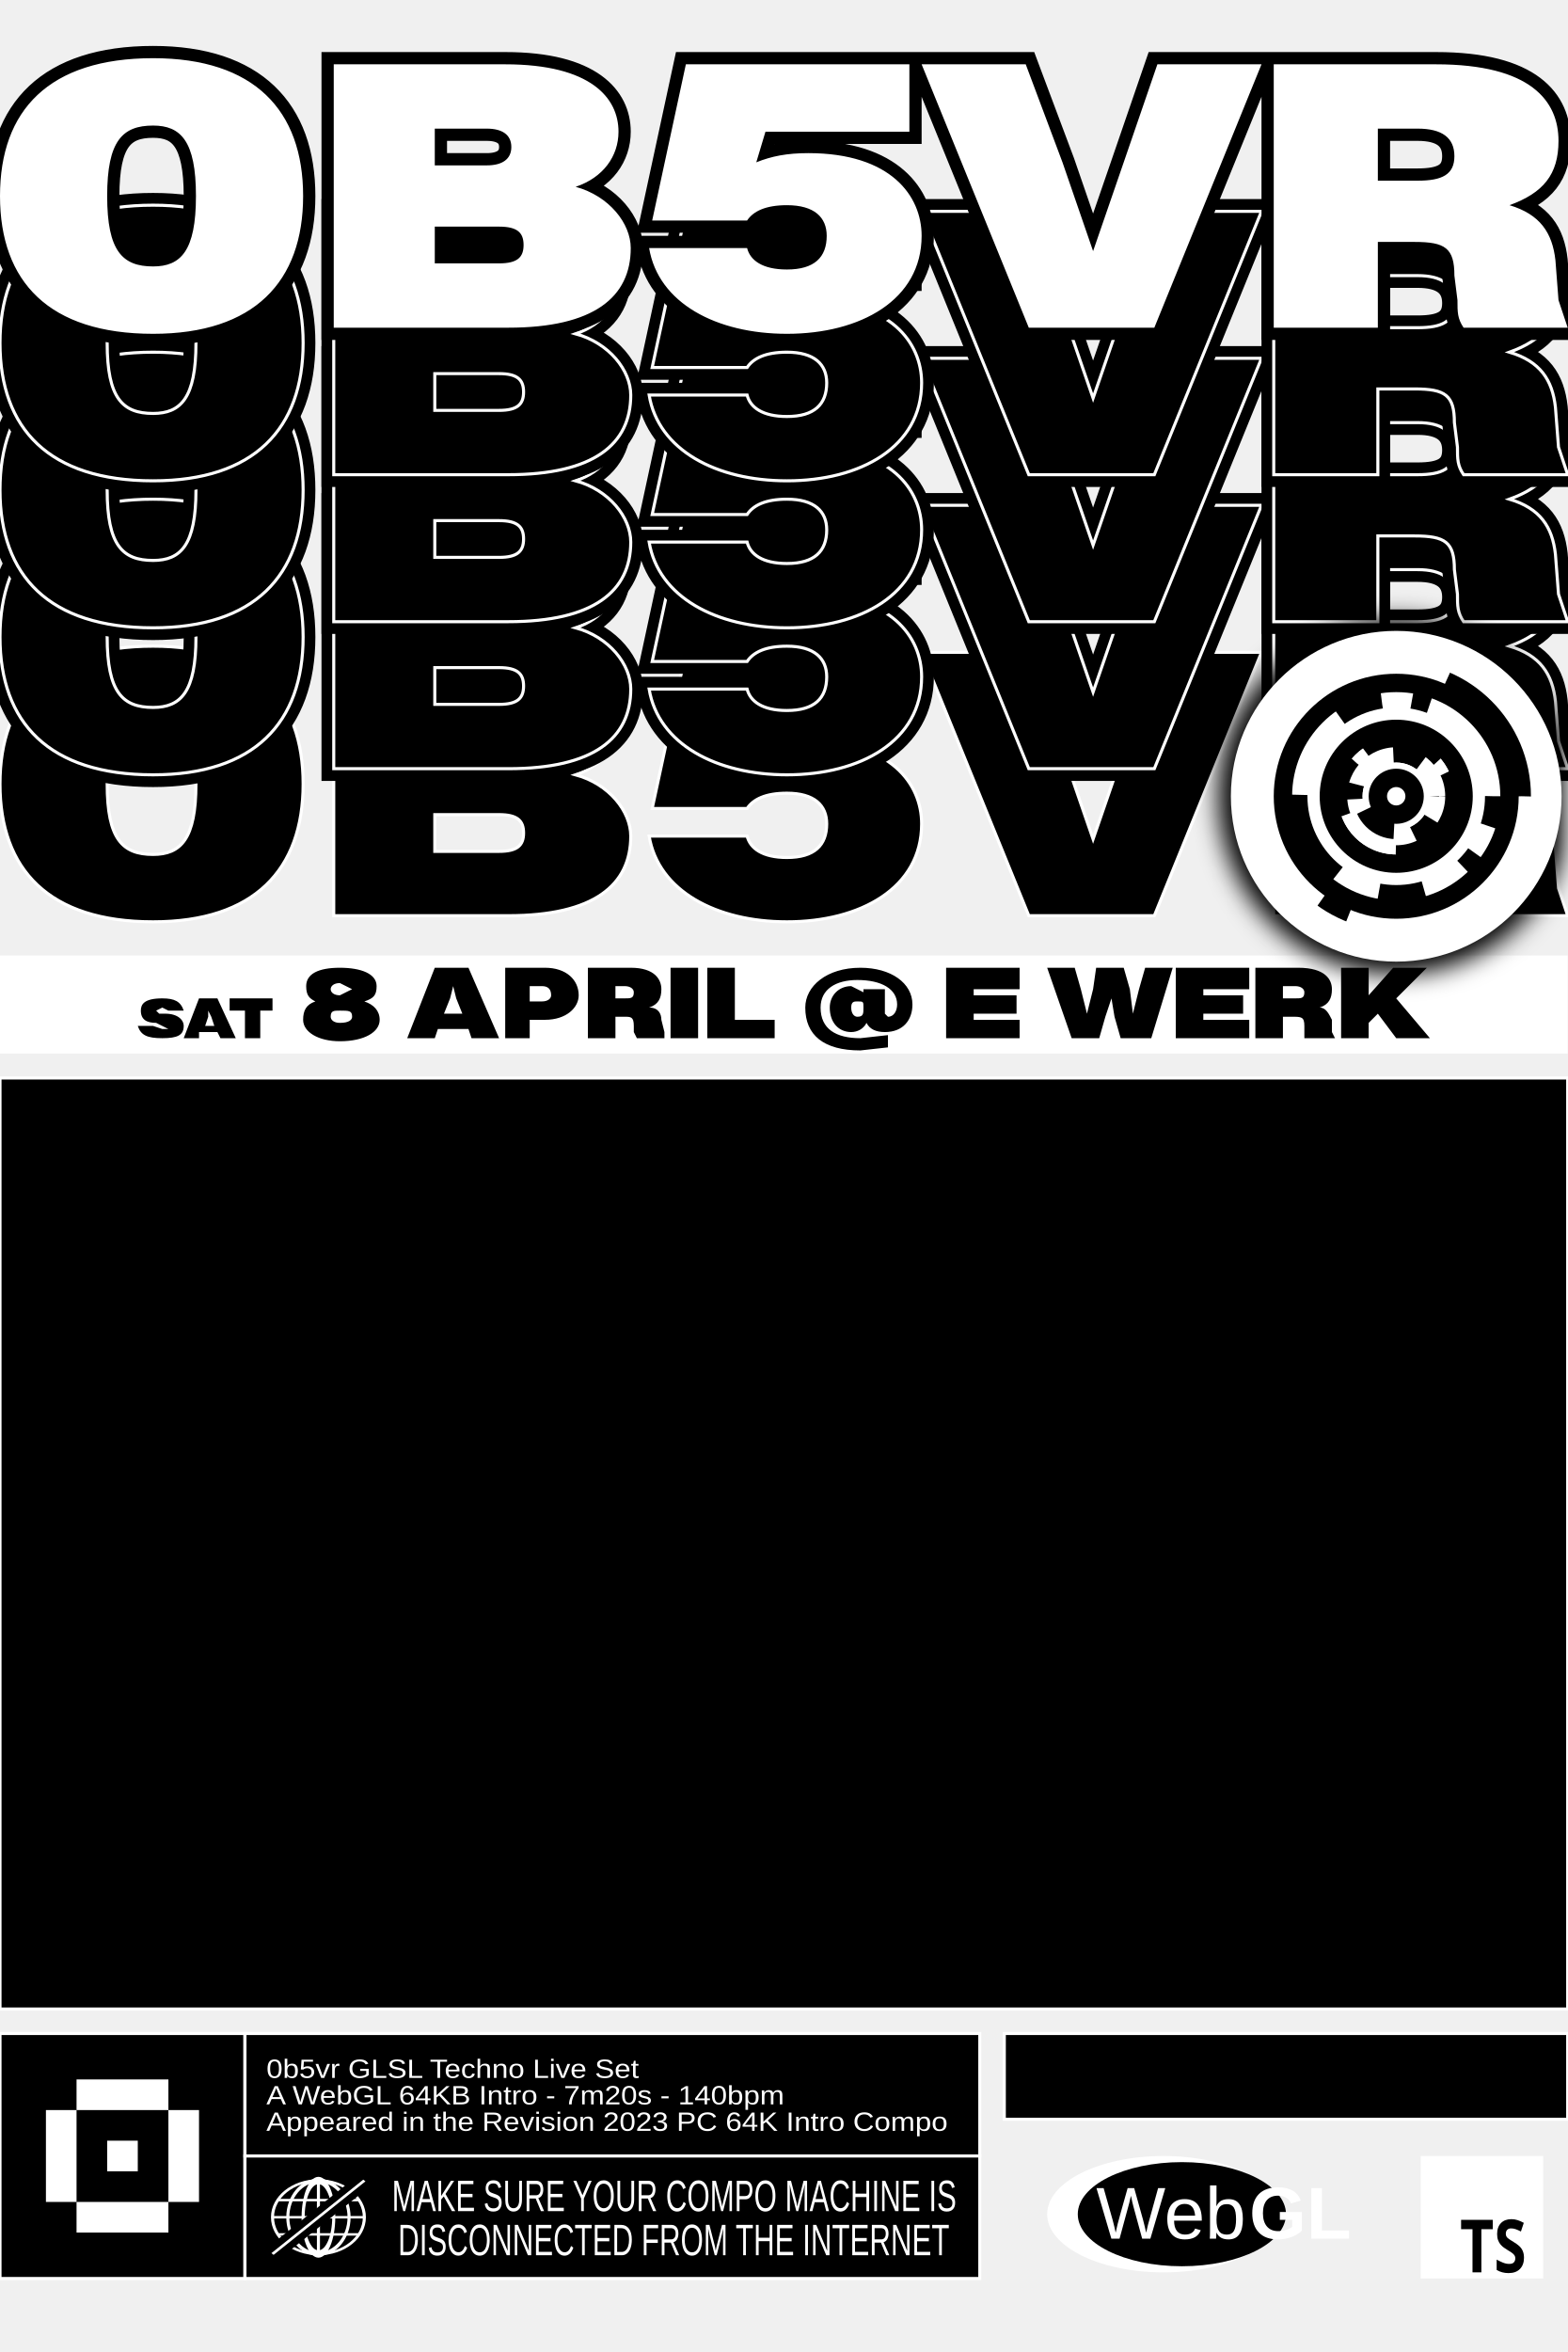
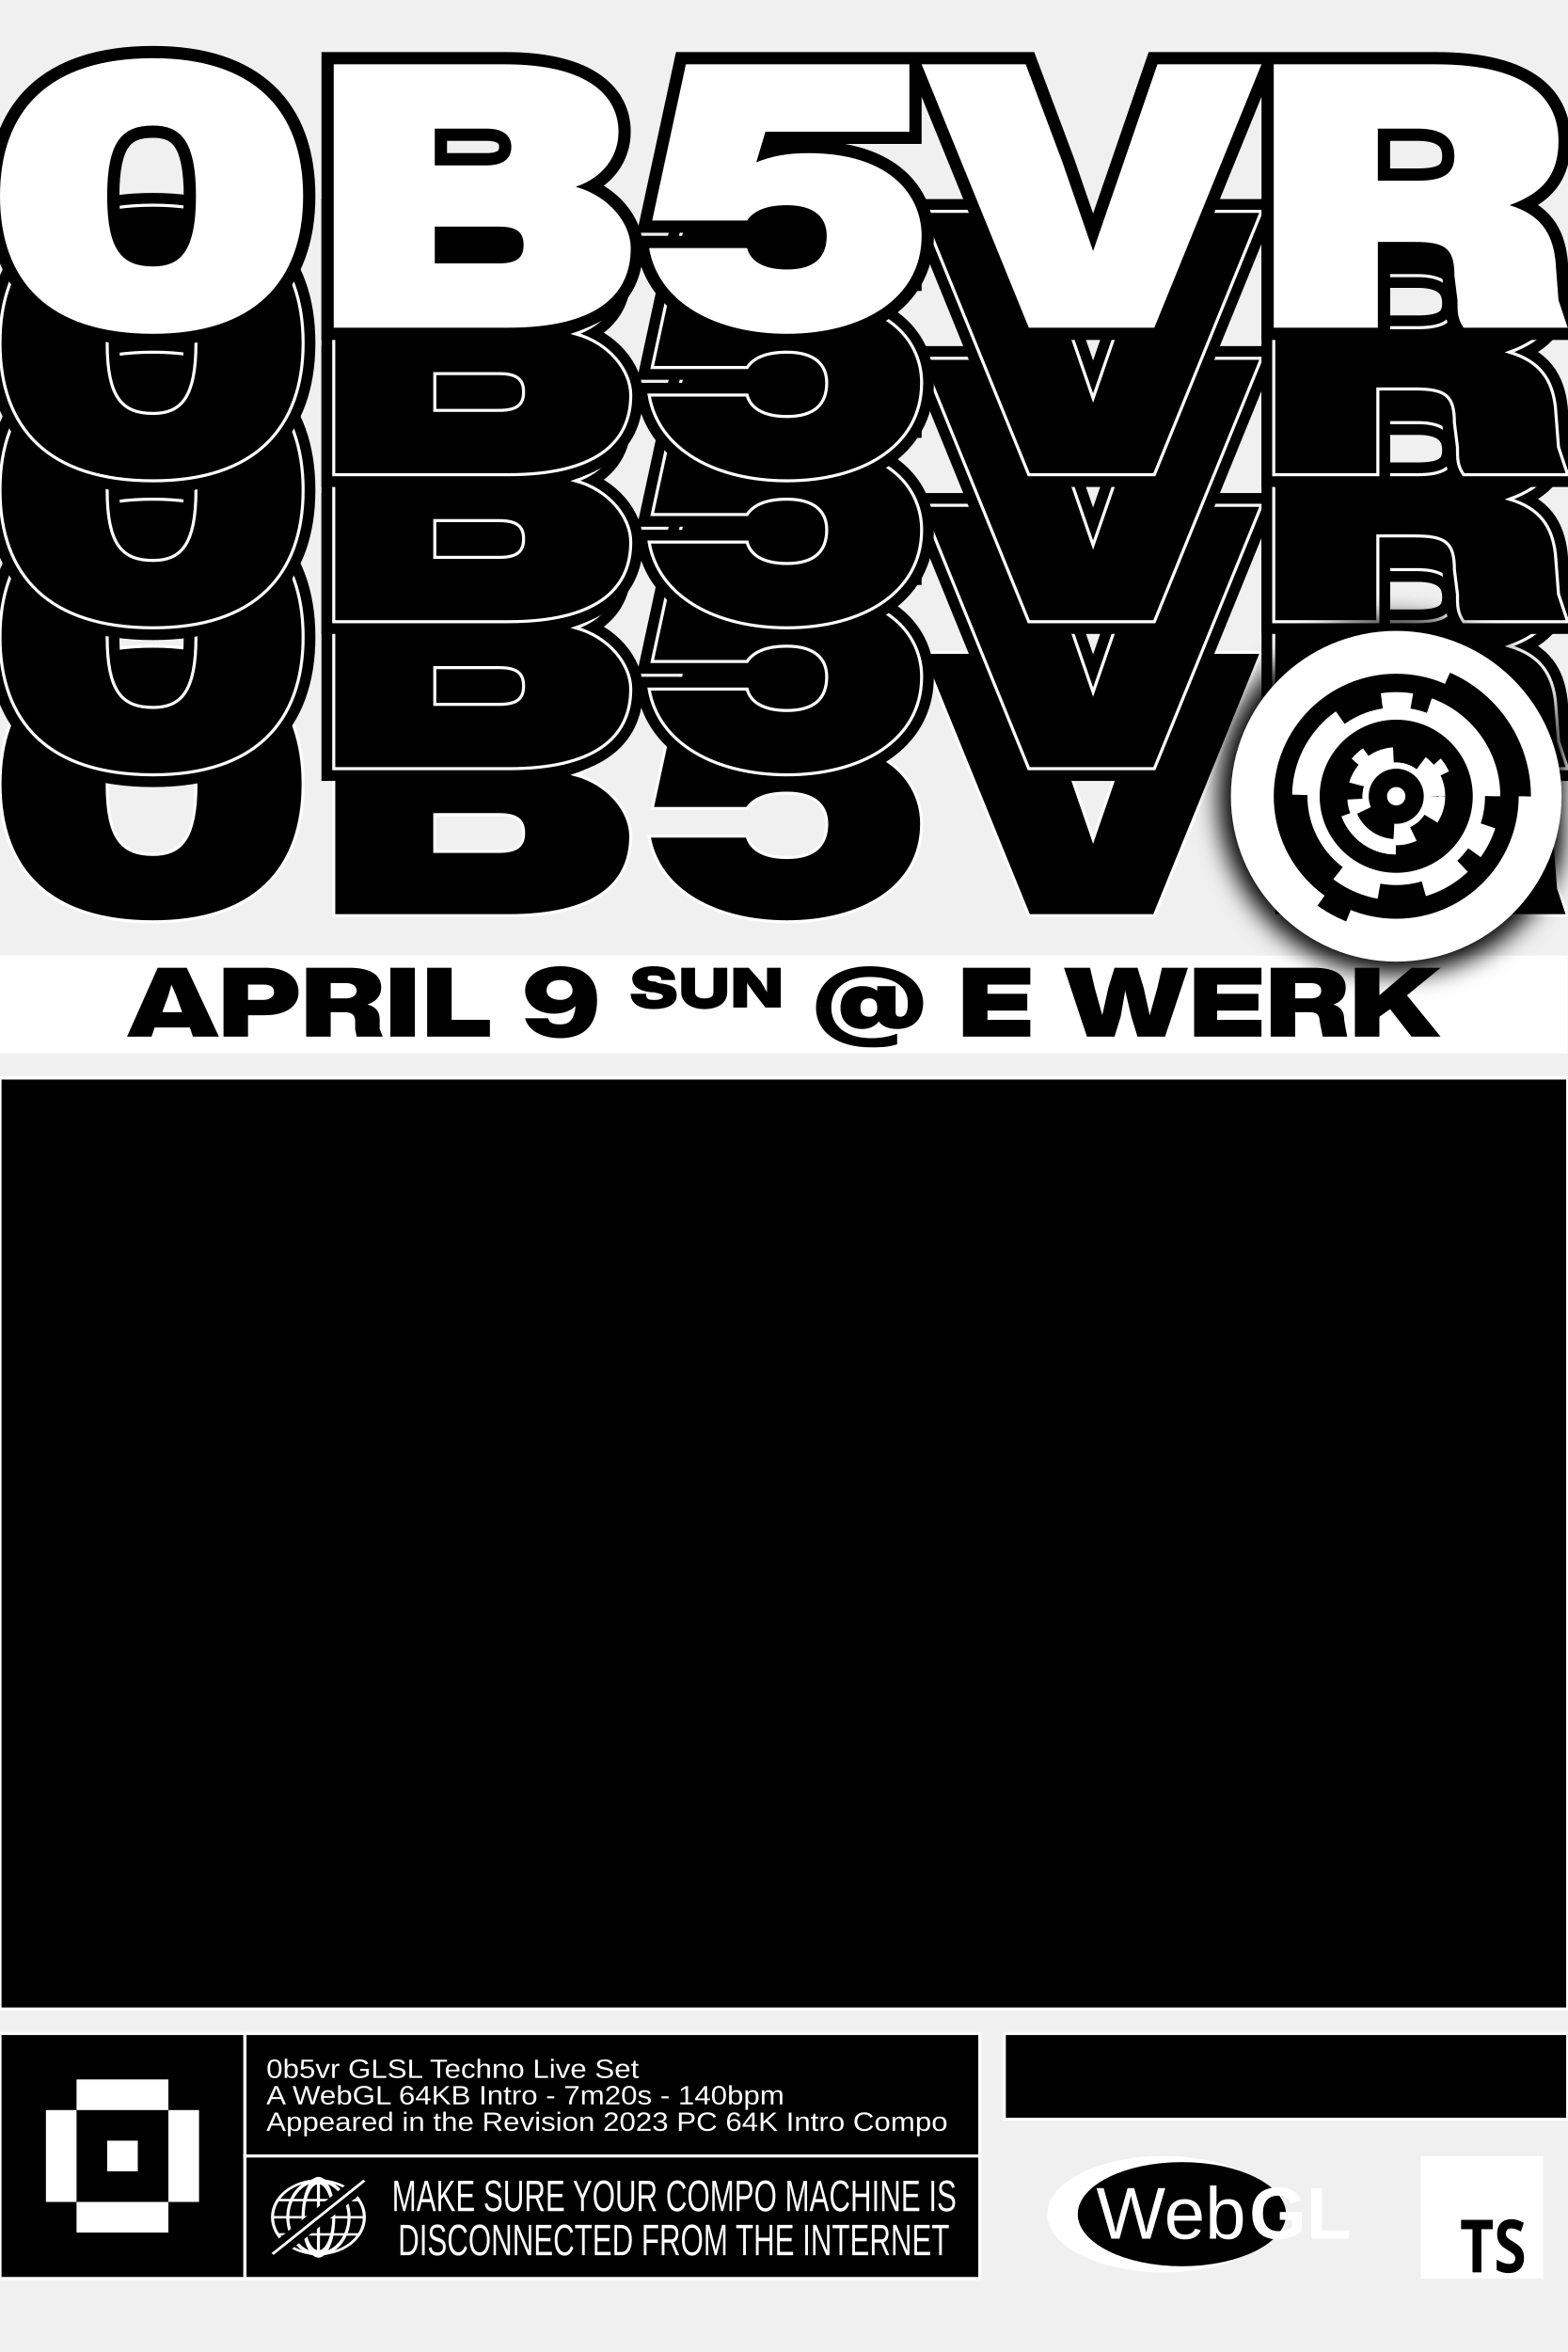
<svg xmlns="http://www.w3.org/2000/svg" viewBox="0 0 512 768" fill="#fff" font-size="24" font-family="Arial">
  <filter id="f">
    <feGaussianBlur stdDeviation="4" />
  </filter>
  <g transform="translate(0 192)" id="4">
    <path d="M50 109C16 109 0 92 0 64s16-45 50-45c33 0 49 17 49 45s-16 45-49 45Zm0-22c9 0 14-5 14-23s-5-23-14-23c-10 0-15 5-15 23s5 23 15 23Zm138-26c11 3 18 12 18 20 0 16-12 26-40 26h-57V21h56c28 0 37 11 37 22 0 8-5 15-14 18Zm-25 25c6 0 8-2 8-6s-2-6-8-6h-21v12h21Zm-4-44h-17v12h17c5 0 8-2 8-6s-3-6-8-6Zm105 8c27 0 37 14 37 27 0 21-20 32-44 32-23 0-42-10-45-28h32c1 4 5 7 13 7 9 0 13-4 13-11 0-6-4-10-13-10-7 0-11 2-13 5h-31l11-51h73v22h-47l-3 10c5-2 10-3 17-3Zm114-29h34l-35 86h-41l-35-86h34l12 32 10 29 10-29 11-32Zm131 77 3 9h-34c-2-3-2-5-2-9l-1-8c0-9-3-11-13-11h-12v28h-34V21h53c31 0 40 12 40 25 0 11-5 17-16 21 10 3 14 9 15 18l1 13Zm-46-39c8 0 12-2 12-8s-4-9-12-9h-13v17h13Z" fill="#000" stroke="#fff" />
  </g>
  <g transform="translate(0 144)" id="3">
    <path d="M50 109C16 109 0 92 0 64s16-45 50-45c33 0 49 17 49 45s-16 45-49 45Zm0-22c9 0 14-5 14-23s-5-23-14-23c-10 0-15 5-15 23s5 23 15 23Zm138-26c11 3 18 12 18 20 0 16-12 26-40 26h-57V21h56c28 0 37 11 37 22 0 8-5 15-14 18Zm-25 25c6 0 8-2 8-6s-2-6-8-6h-21v12h21Zm-4-44h-17v12h17c5 0 8-2 8-6s-3-6-8-6Zm105 8c27 0 37 14 37 27 0 21-20 32-44 32-23 0-42-10-45-28h32c1 4 5 7 13 7 9 0 13-4 13-11 0-6-4-10-13-10-7 0-11 2-13 5h-31l11-51h73v22h-47l-3 10c5-2 10-3 17-3Zm114-29h34l-35 86h-41l-35-86h34l12 32 10 29 10-29 11-32Zm131 77 3 9h-34c-2-3-2-5-2-9l-1-8c0-9-3-11-13-11h-12v28h-34V21h53c31 0 40 12 40 25 0 11-5 17-16 21 10 3 14 9 15 18l1 13Zm-46-39c8 0 12-2 12-8s-4-9-12-9h-13v17h13Z" stroke-width="8" stroke="#000" />
    <path d="M50 109C16 109 0 92 0 64s16-45 50-45c33 0 49 17 49 45s-16 45-49 45Zm0-22c9 0 14-5 14-23s-5-23-14-23c-10 0-15 5-15 23s5 23 15 23Zm138-26c11 3 18 12 18 20 0 16-12 26-40 26h-57V21h56c28 0 37 11 37 22 0 8-5 15-14 18Zm-25 25c6 0 8-2 8-6s-2-6-8-6h-21v12h21Zm-4-44h-17v12h17c5 0 8-2 8-6s-3-6-8-6Zm105 8c27 0 37 14 37 27 0 21-20 32-44 32-23 0-42-10-45-28h32c1 4 5 7 13 7 9 0 13-4 13-11 0-6-4-10-13-10-7 0-11 2-13 5h-31l11-51h73v22h-47l-3 10c5-2 10-3 17-3Zm114-29h34l-35 86h-41l-35-86h34l12 32 10 29 10-29 11-32Zm131 77 3 9h-34c-2-3-2-5-2-9l-1-8c0-9-3-11-13-11h-12v28h-34V21h53c31 0 40 12 40 25 0 11-5 17-16 21 10 3 14 9 15 18l1 13Zm-46-39c8 0 12-2 12-8s-4-9-12-9h-13v17h13Z" fill="#000" stroke="#fff" />
  </g>
  <g transform="translate(0 96)" id="2">
    <path d="M50 109C16 109 0 92 0 64s16-45 50-45c33 0 49 17 49 45s-16 45-49 45Zm0-22c9 0 14-5 14-23s-5-23-14-23c-10 0-15 5-15 23s5 23 15 23Zm138-26c11 3 18 12 18 20 0 16-12 26-40 26h-57V21h56c28 0 37 11 37 22 0 8-5 15-14 18Zm-25 25c6 0 8-2 8-6s-2-6-8-6h-21v12h21Zm-4-44h-17v12h17c5 0 8-2 8-6s-3-6-8-6Zm105 8c27 0 37 14 37 27 0 21-20 32-44 32-23 0-42-10-45-28h32c1 4 5 7 13 7 9 0 13-4 13-11 0-6-4-10-13-10-7 0-11 2-13 5h-31l11-51h73v22h-47l-3 10c5-2 10-3 17-3Zm114-29h34l-35 86h-41l-35-86h34l12 32 10 29 10-29 11-32Zm131 77 3 9h-34c-2-3-2-5-2-9l-1-8c0-9-3-11-13-11h-12v28h-34V21h53c31 0 40 12 40 25 0 11-5 17-16 21 10 3 14 9 15 18l1 13Zm-46-39c8 0 12-2 12-8s-4-9-12-9h-13v17h13Z" stroke-width="8" stroke="#000" />
    <path d="M50 109C16 109 0 92 0 64s16-45 50-45c33 0 49 17 49 45s-16 45-49 45Zm0-22c9 0 14-5 14-23s-5-23-14-23c-10 0-15 5-15 23s5 23 15 23Zm138-26c11 3 18 12 18 20 0 16-12 26-40 26h-57V21h56c28 0 37 11 37 22 0 8-5 15-14 18Zm-25 25c6 0 8-2 8-6s-2-6-8-6h-21v12h21Zm-4-44h-17v12h17c5 0 8-2 8-6s-3-6-8-6Zm105 8c27 0 37 14 37 27 0 21-20 32-44 32-23 0-42-10-45-28h32c1 4 5 7 13 7 9 0 13-4 13-11 0-6-4-10-13-10-7 0-11 2-13 5h-31l11-51h73v22h-47l-3 10c5-2 10-3 17-3Zm114-29h34l-35 86h-41l-35-86h34l12 32 10 29 10-29 11-32Zm131 77 3 9h-34c-2-3-2-5-2-9l-1-8c0-9-3-11-13-11h-12v28h-34V21h53c31 0 40 12 40 25 0 11-5 17-16 21 10 3 14 9 15 18l1 13Zm-46-39c8 0 12-2 12-8s-4-9-12-9h-13v17h13Z" fill="#000" stroke="#fff" />
  </g>
  <g transform="translate(0 48)" id="1">
    <path d="M50 109C16 109 0 92 0 64s16-45 50-45c33 0 49 17 49 45s-16 45-49 45Zm0-22c9 0 14-5 14-23s-5-23-14-23c-10 0-15 5-15 23s5 23 15 23Zm138-26c11 3 18 12 18 20 0 16-12 26-40 26h-57V21h56c28 0 37 11 37 22 0 8-5 15-14 18Zm-25 25c6 0 8-2 8-6s-2-6-8-6h-21v12h21Zm-4-44h-17v12h17c5 0 8-2 8-6s-3-6-8-6Zm105 8c27 0 37 14 37 27 0 21-20 32-44 32-23 0-42-10-45-28h32c1 4 5 7 13 7 9 0 13-4 13-11 0-6-4-10-13-10-7 0-11 2-13 5h-31l11-51h73v22h-47l-3 10c5-2 10-3 17-3Zm114-29h34l-35 86h-41l-35-86h34l12 32 10 29 10-29 11-32Zm131 77 3 9h-34c-2-3-2-5-2-9l-1-8c0-9-3-11-13-11h-12v28h-34V21h53c31 0 40 12 40 25 0 11-5 17-16 21 10 3 14 9 15 18l1 13Zm-46-39c8 0 12-2 12-8s-4-9-12-9h-13v17h13Z" stroke-width="8" stroke="#000" />
    <path d="M50 109C16 109 0 92 0 64s16-45 50-45c33 0 49 17 49 45s-16 45-49 45Zm0-22c9 0 14-5 14-23s-5-23-14-23c-10 0-15 5-15 23s5 23 15 23Zm138-26c11 3 18 12 18 20 0 16-12 26-40 26h-57V21h56c28 0 37 11 37 22 0 8-5 15-14 18Zm-25 25c6 0 8-2 8-6s-2-6-8-6h-21v12h21Zm-4-44h-17v12h17c5 0 8-2 8-6s-3-6-8-6Zm105 8c27 0 37 14 37 27 0 21-20 32-44 32-23 0-42-10-45-28h32c1 4 5 7 13 7 9 0 13-4 13-11 0-6-4-10-13-10-7 0-11 2-13 5h-31l11-51h73v22h-47l-3 10c5-2 10-3 17-3Zm114-29h34l-35 86h-41l-35-86h34l12 32 10 29 10-29 11-32Zm131 77 3 9h-34c-2-3-2-5-2-9l-1-8c0-9-3-11-13-11h-12v28h-34V21h53c31 0 40 12 40 25 0 11-5 17-16 21 10 3 14 9 15 18l1 13Zm-46-39c8 0 12-2 12-8s-4-9-12-9h-13v17h13Z" fill="#000" stroke="#fff" />
  </g>
  <g id="0">
    <path d="M50 109C16 109 0 92 0 64s16-45 50-45c33 0 49 17 49 45s-16 45-49 45Zm0-22c9 0 14-5 14-23s-5-23-14-23c-10 0-15 5-15 23s5 23 15 23Zm138-26c11 3 18 12 18 20 0 16-12 26-40 26h-57V21h56c28 0 37 11 37 22 0 8-5 15-14 18Zm-25 25c6 0 8-2 8-6s-2-6-8-6h-21v12h21Zm-4-44h-17v12h17c5 0 8-2 8-6s-3-6-8-6Zm105 8c27 0 37 14 37 27 0 21-20 32-44 32-23 0-42-10-45-28h32c1 4 5 7 13 7 9 0 13-4 13-11 0-6-4-10-13-10-7 0-11 2-13 5h-31l11-51h73v22h-47l-3 10c5-2 10-3 17-3Zm114-29h34l-35 86h-41l-35-86h34l12 32 10 29 10-29 11-32Zm131 77 3 9h-34c-2-3-2-5-2-9l-1-8c0-9-3-11-13-11h-12v28h-34V21h53c31 0 40 12 40 25 0 11-5 17-16 21 10 3 14 9 15 18l1 13Zm-46-39c8 0 12-2 12-8s-4-9-12-9h-13v17h13Z" stroke-width="8" stroke="#000" />
    <path d="M50 109C16 109 0 92 0 64s16-45 50-45c33 0 49 17 49 45s-16 45-49 45Zm0-22c9 0 14-5 14-23s-5-23-14-23c-10 0-15 5-15 23s5 23 15 23Zm138-26c11 3 18 12 18 20 0 16-12 26-40 26h-57V21h56c28 0 37 11 37 22 0 8-5 15-14 18Zm-25 25c6 0 8-2 8-6s-2-6-8-6h-21v12h21Zm-4-44h-17v12h17c5 0 8-2 8-6s-3-6-8-6Zm105 8c27 0 37 14 37 27 0 21-20 32-44 32-23 0-42-10-45-28h32c1 4 5 7 13 7 9 0 13-4 13-11 0-6-4-10-13-10-7 0-11 2-13 5h-31l11-51h73v22h-47l-3 10c5-2 10-3 17-3Zm114-29h34l-35 86h-41l-35-86h34l12 32 10 29 10-29 11-32Zm131 77 3 9h-34c-2-3-2-5-2-9l-1-8c0-9-3-11-13-11h-12v28h-34V21h53c31 0 40 12 40 25 0 11-5 17-16 21 10 3 14 9 15 18l1 13Zm-46-39c8 0 12-2 12-8s-4-9-12-9h-13v17h13Z" />
  </g>
  <g transform="translate(0 312)">
    <rect width="512" height="32" id="5" />
-     <path d="M53 27c-5 0-7-1-8-4h5l3 1h2l-2-1-2-1c-3 0-5-1-5-4 0-2 1-4 7-4 4 0 6 1 7 4h-5l-2-1-2 1 1 1h2c4 0 6 2 6 4 0 3-2 4-7 4Zm19 0-1-2h-6v2h-5l5-13h6l6 13h-5Zm-5-4h3l-1-3-1-2v2l-1 3Zm22-9v4h-4v9h-5v-9h-5v-4h14Zm30 1c3 1 5 3 5 6 0 4-5 7-13 7-7 0-12-3-12-7 0-3 1-5 4-6-2-1-3-2-3-5 0-4 4-6 11-6s12 2 12 6c0 3-1 4-4 5Zm-8 7c3 0 4-1 4-2 0-2-1-2-4-2-2 0-3 0-3 2 0 1 1 2 3 2Zm0-13c-2 0-3 1-3 2s1 2 3 2l4-2-4-2Zm43 18-1-3h-10l-1 3h-9l9-23h11l10 23h-9Zm-9-8h6l-2-5-1-4-1 4-2 5Zm33-15c7 0 11 4 11 9 0 4-4 8-11 8h-5v6h-8V4h13Zm-1 11c2 0 3-1 3-2 0-2-1-3-3-3h-4v5h4Zm40 10v2h-9l-1-2v-2c0-3-1-3-3-3h-3v7h-9V4h14c8 0 10 4 10 7s-1 5-4 6c3 0 4 2 4 4l1 4Zm-13-11c2 0 3 0 3-2 0-1-1-2-3-2h-3v4h3Zm15 13V4h9v23h-9Zm21-6h13v6h-22V4h9v17Zm42-10h7v8l1 1c2 0 3-2 3-4 0-5-5-8-13-8-7 0-12 3-12 9 0 7 5 10 13 10l9-1v4l-9 1c-12 0-18-5-18-14 0-7 7-13 18-13 10 0 17 5 17 12 0 5-3 9-9 9-3 0-5-1-6-3-1 2-3 3-5 3-4 0-7-3-7-8 0-4 3-7 7-7l4 2v-1Zm-2 9c2 0 2-1 2-3s0-2-2-2c-1 0-2 0-2 2s1 3 2 3Zm53-9h-15v2h14v6h-14v2h15v6h-24V4h24v7Zm41-7h9l-7 23h-10l-2-7-1-6-2 6-2 7h-9l-8-23h9l2 7 2 8 2-8 1-7h9l2 7 1 8 2-8 2-7Zm34 7h-15v2h13v6h-13v2h15v6h-24V4h24v7Zm27 14 1 2h-10v-4c0-3-1-3-4-3h-3v7h-9V4h14c9 0 11 4 11 7s-1 5-4 6c2 0 3 2 4 4v4Zm-12-11c2 0 3 0 3-2 0-1-1-2-3-2h-4v4h4Zm33 13-6-8-3 3v5h-9V4h9v9l8-9h11l-10 10 11 13h-11Z" fill="#000" id="6" />
+     <path d="m126 53-2-6h-23l-2 6H83l20-45h19l21 45h-17Zm-20-16h13l-4-11-3-7-2 7-4 11Zm67-29c14 0 22 6 22 16 0 9-8 15-22 15h-11v14h-16V8h27Zm-1 21c4 0 7-2 7-5 0-4-3-5-7-5h-10v10h10Zm76 19 2 5h-17l-1-5v-5c0-5-3-6-8-6h-8v16h-16V8h28c16 0 21 6 21 13 0 5-3 9-9 11 7 2 8 6 8 10v6Zm-32-20h10c4 0 7-2 7-5s-3-5-7-5h-10v10Zm39 25V8h16v45h-16Zm40-11h25v11h-41V8h16v34Zm85-32c7 4 10 10 10 19 0 16-8 25-24 25-12 0-21-5-23-13h15c1 3 3 4 8 4 6 0 9-3 10-12-3 3-8 5-14 5-13 0-19-8-19-15 0-10 10-16 23-16 5 0 10 1 14 3Zm-14 19c5 0 8-3 8-6 0-4-3-7-8-7-6 0-9 3-9 7 0 3 3 6 9 6ZM568 7c21 0 35 10 35 24 0 10-6 17-17 17-6 0-10-2-12-5-2 3-6 5-11 5-7 0-14-4-14-14s7-14 14-14c5 0 7 1 10 3v-3h12v17c0 2 1 3 3 3 4 0 5-4 5-9 0-10-8-17-25-17-16 0-25 8-25 20 0 13 11 20 26 20 6 0 12-1 17-3v7c-6 2-12 2-17 2-22 0-36-10-36-26 0-15 13-27 35-27Zm0 33c3 0 5-2 5-6s-2-6-5-6c-4 0-6 2-6 6s2 6 6 6Zm105-21h-28v6h26v11h-26v6h28v11h-44V8h44v11Zm86-11h17l-15 45h-18l-4-13-4-17-3 17-4 13h-18L695 8h17l3 13 5 18 4-18 4-13h15l4 13 4 18 5-18 3-13Zm65 11h-29v6h27v11h-27v6h29v11h-44V8h44v11Zm55 29 1 5h-16l-1-5-1-5c0-5-3-6-7-6h-9v16h-16V8h28c16 0 21 6 21 13 0 5-2 9-8 11 6 2 7 6 7 10l1 6Zm-33-20h10c5 0 7-2 7-5s-2-5-7-5h-10v10Zm95-20-22 18 22 27h-19l-14-18-7 5v13h-16V8h16v18l21-18h19ZM427 35c-10 0-15-4-15-10h10c0 4 2 4 6 4 3 0 5-1 5-2 0-2-2-2-6-3h-2c-8-1-12-4-12-9 0-4 4-8 14-8 9 0 14 3 14 9h-9c0-2-1-3-5-3-3 0-4 0-4 2 0 1 1 2 5 2l2 1c9 1 12 3 12 8 0 6-6 9-15 9Zm33 0c-8 0-15-4-15-11V8h9v16c0 3 3 4 6 4 4 0 6-1 6-4V8h9v16c0 7-6 11-15 11Zm41-27h9v26h-10l-7-9-5-7v16h-9V8h10l8 9 4 7V8Z" fill="#000" id="6" transform="scale(.5.5)" />
  </g>
  <g transform="translate(456 260)" stroke-width="6" id="7">
    <circle r="58" fill="#000" filter="url(#f)" />
    <circle r="54" fill="#fff" />
    <g id="8">
      <circle r="41" stroke="#000" stroke-dasharray="0 80 10 120 60" />
      <circle r="37" stroke="#000" />
      <circle r="32" stroke="#000" stroke-dasharray="10 10 6 15 15 15 30 30 15 10 6 60" />
      <circle r="22" stroke="#000" />
      <circle r="19" stroke="#000" stroke-dasharray="30 23 20 5 28 5 60" />
      <circle r="14" stroke="#000" stroke-dasharray="0 8 8 27 5 17 10 2000" />
      <circle r="11" stroke="#000" stroke-dasharray="0 18 12 2000" />
      <circle r="6" stroke="#000" />
    </g>
  </g>
  <g transform="translate(0 352)" id="9">
    <rect width="512" height="304" fill="#000" stroke="#fff" />
  </g>
  <g transform="translate(0 664)" id="11">
    <rect width="80" height="80" fill="#000" stroke="#fff" />
    <g transform="scale(5 5)" id="12">
      <rect x="7" y="7" width="2" height="2" />
      <rect x="3" y="5" width="2" height="6" />
      <rect x="11" y="5" width="2" height="6" />
      <rect x="5" y="3" width="6" height="2" />
      <rect x="5" y="11" width="6" height="2" />
    </g>
  </g>
  <g transform="translate(80 664)" id="13">
    <rect width="240" height="40" fill="#000" stroke="#fff" />
    <g transform="translate(7 14.5) scale(.4 .36)">
      <text id="14">0b5vr GLSL Techno Live Set</text>
      <text id="15" y="24">A WebGL 64KB Intro - 7m20s - 140bpm</text>
      <text id="16" y="48">Appeared in the Revision 2023 PC 64K Intro Compo</text>
    </g>
  </g>
  <g transform="translate(80 704)" id="17">
    <rect width="240" height="40" fill="#000" stroke="#fff" />
    <g transform="translate(24 20) scale(1 .8)" fill="#000" stroke="#fff" id="18">
      <circle r="15" />
      <circle r="10" transform="scale(1 1.5)" />
      <circle r="5" transform="scale(1 3)" />
      <line y1="-15" y2="15" />
      <line x1="-15" x2="15" />
      <line x1="-13" y1="-7" x2="13" y2="-7" />
      <line x1="-13" y1="7" x2="13" y2="7" />
      <g id="19">
        <line x1="15" y1="-15" x2="-15" y2="15" stroke-width="6" stroke="#000" />
        <line x1="15" y1="-15" x2="-15" y2="15" />
      </g>
    </g>
    <g transform="translate(48 18) scale(.4 .6)" id="18">
      <text id="20">MAKE SURE YOUR COMPO MACHINE IS</text>
      <text id="21" x="5" y="24">DISCONNECTED FROM THE INTERNET</text>
    </g>
  </g>
  <g transform="translate(328 664)" id="22">
    <rect width="184" height="28" fill="#000" stroke="#fff" />
  </g>
  <g transform="translate(380 723)" id="24">
    <g transform="scale(2 1)">
      <circle r="19" />
      <circle r="17" cx="3" fill="#000" />
    </g>
    <text x="-22" y="8">Web</text>
    <text x="28" y="8" font-weight="bold">GL</text>
  </g>
  <g transform="translate(464 704)" id="25">
    <rect width="40" height="40" />
    <text x="16" y="38" fill="#000" font-family="Verdana" font-weight="bold" transform="scale(.8 1)">TS</text>
  </g>
</svg>
